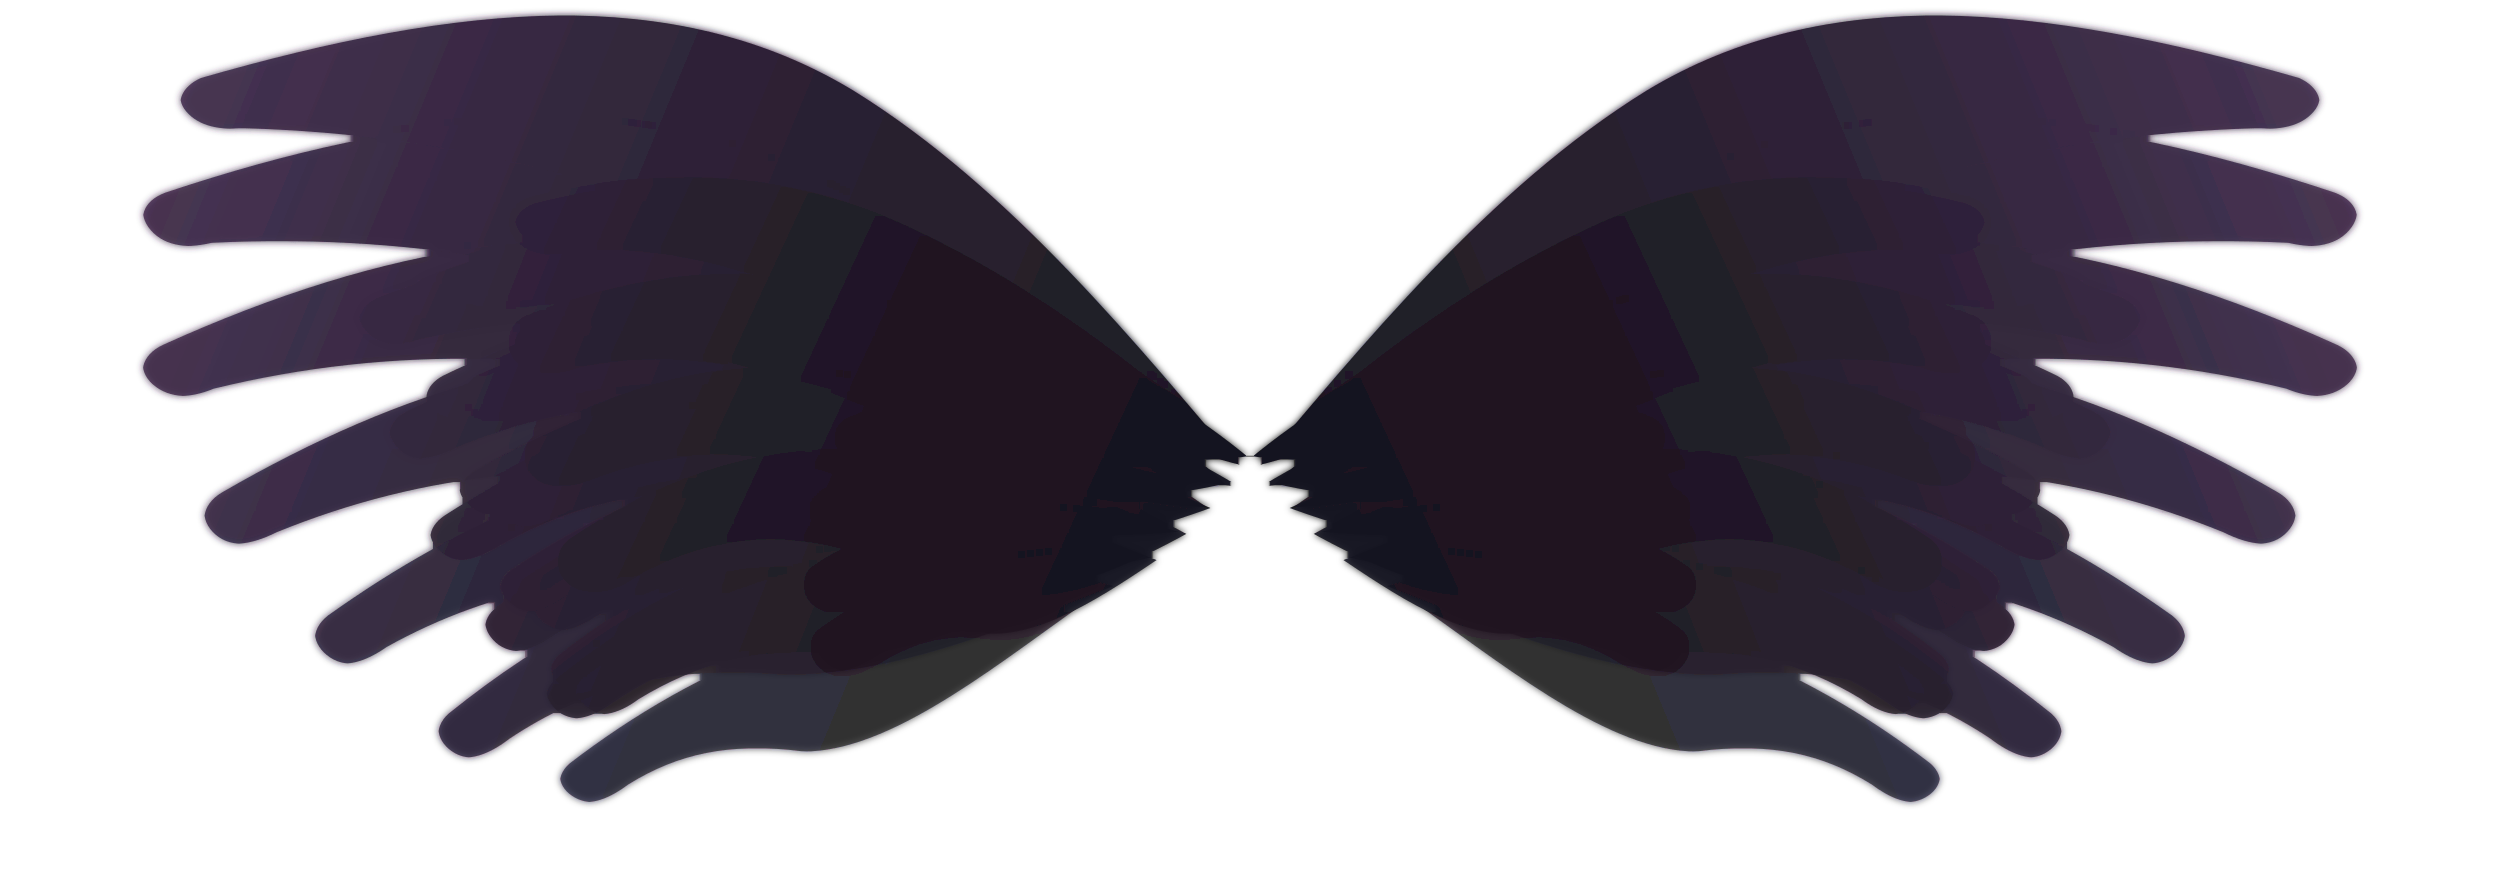
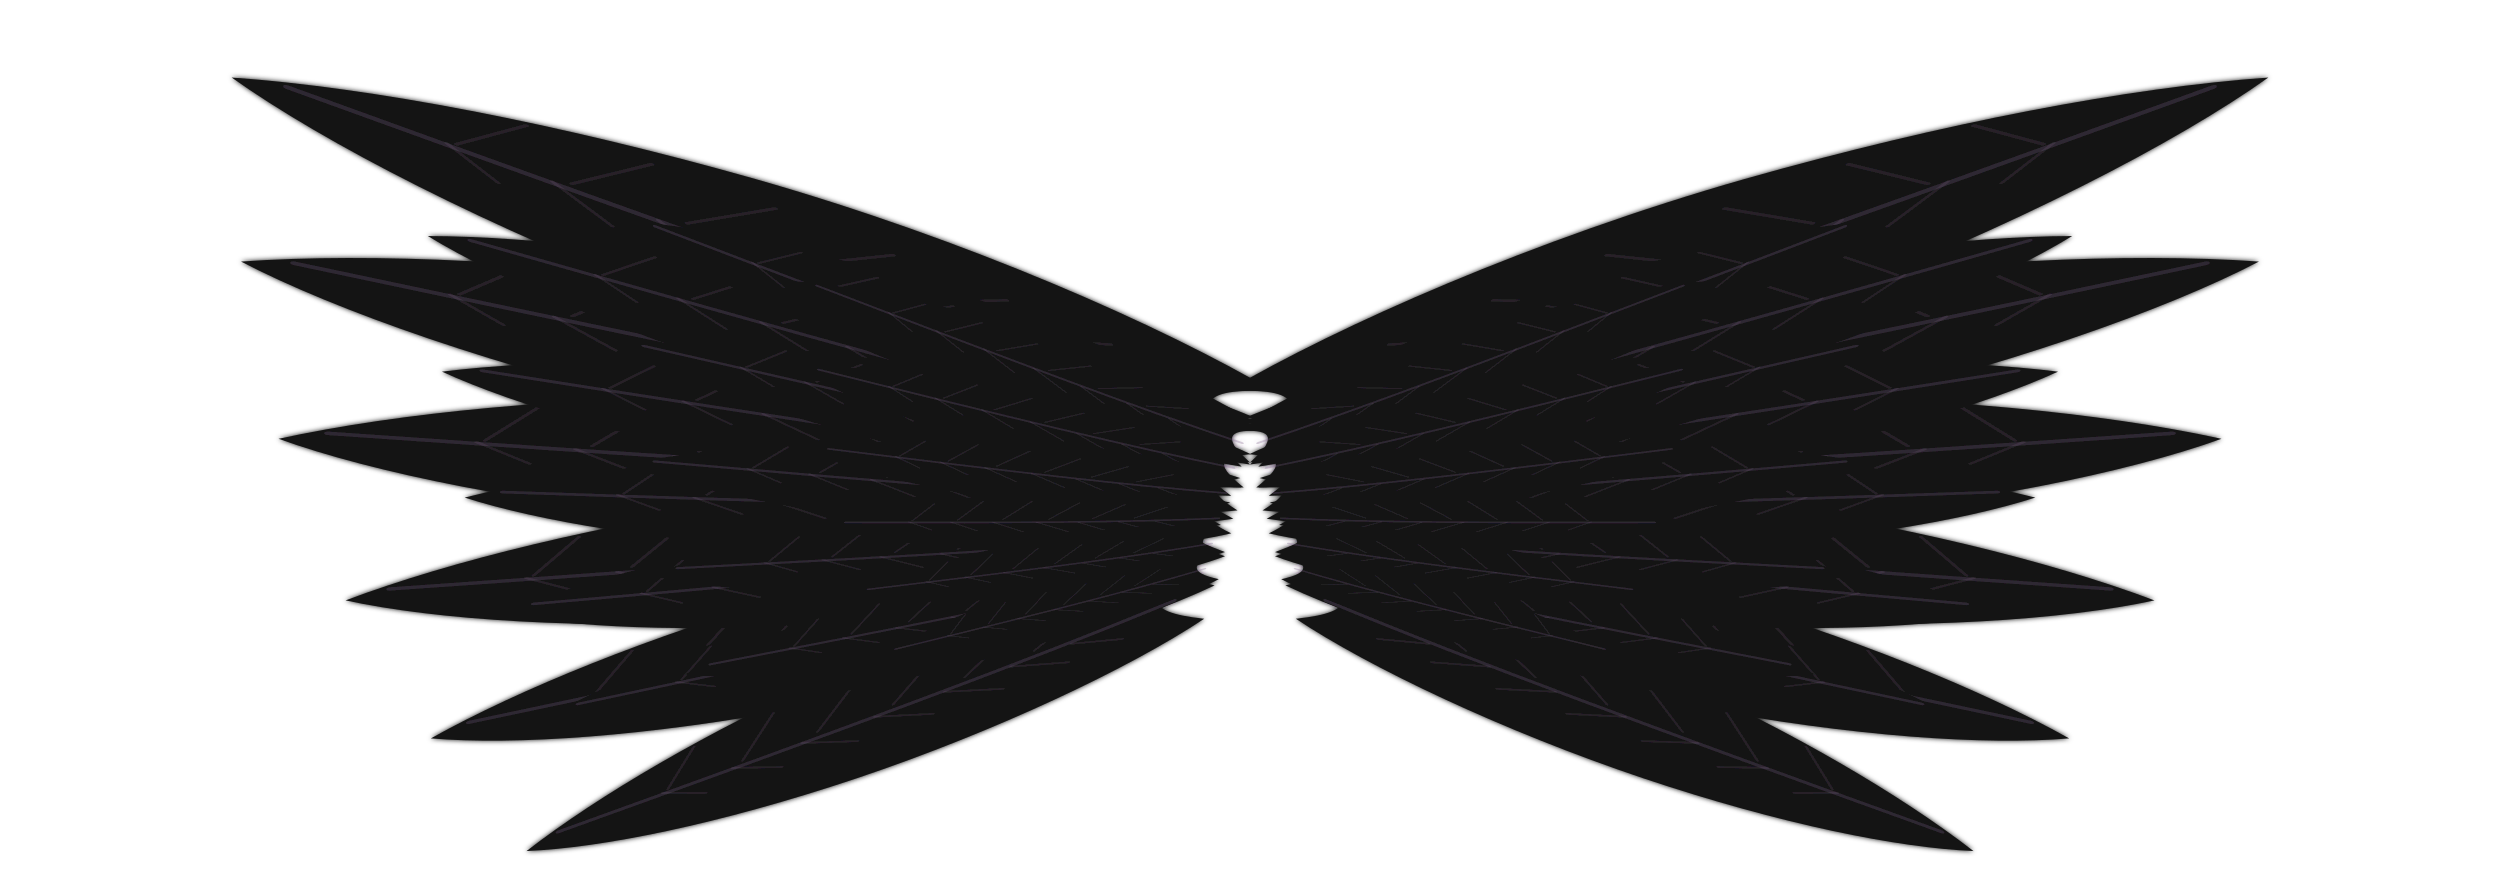
<svg xmlns="http://www.w3.org/2000/svg" viewBox="0 0 1200 430" fill="none">
  <defs>
-     <linearGradient id="f" x1="600" y1="285" x2="80" y2="70" gradientUnits="userSpaceOnUse">
-       <stop stop-color="#09050d" />
-       <stop offset=".22" stop-color="#100817" />
-       <stop offset=".48" stop-color="#180d21" />
-       <stop offset=".66" stop-color="#21132b" />
-       <stop offset=".82" stop-color="#2b1a37" />
-       <stop offset="1" stop-color="#362242" stop-opacity=".9" />
+     <linearGradient id="featherDark" x1="0" y1="0" x2="1" y2="0">
+       <stop stop-color="#050208" />
+       <stop offset=".48" stop-color="#0d0614" />
+       <stop offset=".5" stop-color="#1a0d24" />
+       <stop offset="1" stop-color="#2c1938" />
    </linearGradient>
-     <linearGradient id="m" x1="570" y1="285" x2="165" y2="110" gradientUnits="userSpaceOnUse">
-       <stop stop-color="#07030a" />
-       <stop offset=".22" stop-color="#0c0611" />
-       <stop offset=".48" stop-color="#130a1a" />
-       <stop offset=".66" stop-color="#1a0e23" />
-       <stop offset=".82" stop-color="#22142c" />
-       <stop offset="1" stop-color="#2b1a36" stop-opacity=".88" />
+     <linearGradient id="featherMid" x1="0" y1="0" x2="1" y2="0">
+       <stop stop-color="#0a050f" />
+       <stop offset=".48" stop-color="#171020" />
+       <stop offset=".5" stop-color="#261733" />
+       <stop offset="1" stop-color="#3a2748" />
    </linearGradient>
-     <linearGradient id="m2" x1="575" y1="275" x2="145" y2="105" gradientUnits="userSpaceOnUse">
-       <stop stop-color="#08040c" />
-       <stop offset=".24" stop-color="#0e0714" />
-       <stop offset=".5" stop-color="#160b1e" />
-       <stop offset=".72" stop-color="#1e1028" />
-       <stop offset="1" stop-color="#2d1b39" stop-opacity=".88" />
+     <linearGradient id="featherLight" x1="0" y1="0" x2="1" y2="0">
+       <stop stop-color="#15101b" />
+       <stop offset=".48" stop-color="#251a2d" />
+       <stop offset=".5" stop-color="#392944" />
+       <stop offset="1" stop-color="#4c3958" />
    </linearGradient>
-     <linearGradient id="m3" x1="580" y1="270" x2="125" y2="95" gradientUnits="userSpaceOnUse">
-       <stop stop-color="#0a050e" />
-       <stop offset=".24" stop-color="#110818" />
-       <stop offset=".5" stop-color="#190d22" />
-       <stop offset=".72" stop-color="#22132c" />
-       <stop offset="1" stop-color="#311e3d" stop-opacity=".88" />
-     </linearGradient>
-     <linearGradient id="c" x1="610" y1="285" x2="255" y2="120" gradientUnits="userSpaceOnUse">
-       <stop stop-color="#030105" />
-       <stop offset=".22" stop-color="#060209" />
-       <stop offset=".48" stop-color="#0a040e" />
-       <stop offset=".66" stop-color="#0f0715" />
-       <stop offset=".82" stop-color="#160b1d" />
-       <stop offset="1" stop-color="#1f1129" stop-opacity=".88" />
-     </linearGradient>
-     <filter id="g" x="-15%" y="-25%" width="130%" height="160%">
-       <feMorphology operator="erode" radius="1.15" result="n" />
-       <feGaussianBlur in="n" stdDeviation="1.9" result="b" />
+     <filter id="soft" x="-20%" y="-30%" width="140%" height="170%">
+       <feGaussianBlur stdDeviation="1.3" result="b" />
      <feMerge>
        <feMergeNode in="b" />
-         <feMergeNode in="n" />
+         <feMergeNode in="SourceGraphic" />
      </feMerge>
    </filter>
+     <g id="feather">
+       <path d="M0 0C28 -12 76 -18 124 -12C171 -6 209 9 232 26C203 43 163 55 119 59C72 63 27 52 0 38C13 29 19 21 0 0Z" fill="currentColor" />
+       <path d="M7 19C61 18 119 22 220 30" stroke="#6b4e79" stroke-opacity=".28" stroke-width="2" stroke-linecap="round" />
+       <path d="M43 18L27 8M64 19L46 7M87 20L69 7M111 22L93 9M136 24L119 11M160 26L145 14M184 28L171 17M55 23L36 35M79 24L60 40M104 25L86 44M130 27L113 48M156 28L141 50M182 29L169 49" stroke="#a487b2" stroke-opacity=".12" stroke-width="1.1" stroke-linecap="round" />
+     </g>
  </defs>
-   <g filter="url(#g)" opacity=".92">
-     <g id="L">
-       <path d="M600 226C548 165 487 89 411 42C325 -10 220 0 95 36C86 40 82 48 88 55C94 62 104 64 116 63C220 66 310 91 399 135C480 176 548 215 600 226Z" fill="url(#f)" />
-       <path d="M594 235C535 181 467 119 386 82C299 42 198 51 78 91C67 95 64 104 71 112C78 120 90 121 103 118C201 113 292 132 382 166C467 200 535 231 594 235Z" fill="url(#f)" opacity=".96" />
-       <path d="M585 245C520 200 449 151 367 126C280 100 183 116 77 164C66 169 64 179 72 186C80 193 92 193 104 188C190 167 277 169 369 194C454 216 521 245 585 245Z" fill="url(#f)" opacity=".92" />
-       <path d="M573 256C507 220 436 184 358 172C277 160 193 184 105 235C95 241 94 251 102 258C110 265 122 263 134 257C205 228 280 220 361 236C439 250 509 264 573 256Z" fill="url(#f)" opacity=".88" />
-       <path d="M558 268C495 242 429 220 359 219C289 219 222 247 156 294C147 301 148 311 157 317C166 323 177 319 187 312C239 283 296 273 362 279C430 285 497 283 558 268Z" fill="url(#f)" opacity=".83" />
-       <path d="M540 281C483 265 425 256 367 266C311 276 260 304 214 341C206 348 208 358 217 363C226 368 237 363 246 356C282 332 322 321 371 325C425 328 485 303 540 281Z" fill="url(#f)" opacity=".78" />
-       <path d="M519 293C470 287 423 290 379 306C337 321 302 342 272 365C264 372 267 381 276 385C285 389 295 384 303 378C327 363 352 358 383 362C424 365 474 325 519 293Z" fill="url(#f)" opacity=".72" />
-       <path d="M566 190C520 154 467 126 408 111C345 95 280 103 204 131C195 135 192 143 198 150C204 157 215 157 226 153C286 139 344 144 404 162C462 179 519 195 566 190Z" fill="url(#m3)" opacity=".92" />
-       <path d="M559 207C510 177 456 155 398 145C337 135 277 147 211 179C202 184 201 192 207 198C214 205 224 203 235 198C286 179 338 177 396 190C453 203 509 213 559 207Z" fill="url(#m3)" opacity=".90" />
-       <path d="M549 225C500 201 449 185 394 181C338 176 284 191 226 225C217 231 217 239 225 245C233 251 243 248 253 242C297 220 342 215 394 224C446 233 500 237 549 225Z" fill="url(#m3)" opacity=".88" />
-       <path d="M537 244C489 226 442 217 392 219C342 221 294 239 244 272C236 278 237 286 245 292C253 298 263 294 272 288C310 266 349 258 393 263C439 268 490 259 537 244Z" fill="url(#m3)" opacity=".86" />
-       <path d="M524 262C479 251 436 248 391 255C348 262 308 281 268 312C260 318 262 327 270 332C278 337 288 333 296 327C327 308 359 300 392 303C435 307 481 284 524 262Z" fill="url(#m3)" opacity=".84" />
-       <path d="M558 200C512 166 458 137 397 121C332 104 264 111 181 141C171 145 168 153 174 160C181 168 192 168 204 164C270 149 332 154 394 172C455 190 513 204 558 200Z" fill="url(#m)" opacity=".94" />
-       <path d="M550 215C500 187 446 166 387 157C326 148 264 161 194 196C184 201 183 210 190 217C197 224 208 222 219 217C272 194 326 190 386 203C445 216 501 221 550 215Z" fill="url(#m)" opacity=".92" />
-       <path d="M539 231C489 210 438 196 382 193C326 190 271 208 212 246C203 252 203 261 211 267C219 273 230 270 240 264C284 239 328 232 382 242C438 252 491 244 539 231Z" fill="url(#m)" opacity=".90" />
-       <path d="M526 247C478 233 431 227 381 231C332 235 286 254 237 290C229 296 230 305 238 311C247 317 257 313 266 307C301 284 337 273 382 278C432 283 480 264 526 247Z" fill="url(#m)" opacity=".88" />
-       <path d="M512 263C468 256 425 257 382 266C341 275 303 294 266 324C258 330 260 339 268 344C277 349 287 345 295 339C323 320 350 311 383 314C426 318 470 286 512 263Z" fill="url(#m)" opacity=".85" />
-       <path d="M575 201C527 164 475 134 417 116C356 97 294 102 224 124C215 128 212 136 218 143C224 150 234 150 245 147C300 138 353 145 414 166C470 185 526 204 575 201Z" fill="url(#m2)" opacity=".90" />
-       <path d="M566 218C515 187 463 164 406 152C347 140 289 151 229 178C220 182 219 191 226 197C233 203 243 201 253 197C299 182 349 182 404 196C458 210 515 224 566 218Z" fill="url(#m2)" opacity=".88" />
-       <path d="M555 236C504 212 454 197 400 191C347 185 295 201 243 231C235 236 235 245 242 251C250 257 260 254 269 249C310 230 352 225 400 235C449 245 504 248 555 236Z" fill="url(#m2)" opacity=".86" />
-       <path d="M542 254C493 237 447 229 399 232C351 235 307 252 260 282C252 287 253 296 261 301C269 307 279 303 288 297C323 278 360 270 400 275C446 281 496 269 542 254Z" fill="url(#m2)" opacity=".84" />
-       <path d="M528 271C483 261 440 261 397 269C355 277 316 295 280 323C272 329 274 337 282 342C290 347 300 343 308 337C336 320 365 312 399 315C440 319 486 293 528 271Z" fill="url(#m2)" opacity=".82" />
-       <path d="M581 210C534 168 485 133 430 108C373 83 316 81 256 96C246 99 243 107 249 114C255 121 265 122 276 119C326 116 373 129 421 158C475 185 531 207 581 210Z" fill="url(#c)" />
-       <path d="M570 222C521 187 471 158 416 142C361 126 307 132 254 153C245 157 243 166 249 172C256 179 266 179 276 175C320 166 365 172 412 192C466 212 520 226 570 222Z" fill="url(#c)" opacity=".96" />
-       <path d="M557 235C508 207 459 188 408 180C357 172 308 183 261 208C252 213 251 222 258 228C265 234 275 232 285 228C324 213 365 213 407 228C457 242 509 242 557 235Z" fill="url(#c)" opacity=".92" />
-       <path d="M543 248C496 228 450 217 404 217C358 217 315 233 275 260C267 266 268 275 276 280C284 285 294 282 303 276C336 257 370 253 405 262C451 271 499 263 543 248Z" fill="url(#c)" opacity=".88" />
-       <path d="M603 220C574 196 547 180 517 170C489 161 461 161 434 168C426 170 423 177 428 183C433 189 441 190 450 187C472 186 494 194 516 207C545 221 574 225 603 220Z" fill="url(#c)" />
-       <path d="M596 232C563 212 532 199 500 193C468 187 438 191 410 201C402 204 400 211 405 217C410 223 419 223 428 220C451 217 474 222 498 233C530 244 564 240 596 232Z" fill="url(#c)" opacity=".96" />
-       <path d="M586 244C551 228 519 219 486 217C454 216 424 222 397 236C389 240 388 247 394 253C400 259 409 257 418 253C440 245 462 246 485 257C518 267 553 256 586 244Z" fill="url(#c)" opacity=".92" />
-       <path d="M574 256C540 245 508 241 477 244C446 247 418 256 393 272C385 277 386 285 393 290C400 295 409 292 418 287C438 276 457 275 477 283C508 290 543 273 574 256Z" fill="url(#c)" opacity=".88" />
-       <path d="M560 268C528 262 499 263 470 270C442 276 417 287 395 303C388 308 390 316 397 321C404 326 413 322 421 317C438 306 454 303 470 305C499 310 533 286 560 268Z" fill="url(#c)" opacity=".84" />
-       <g stroke="#5a3a68" stroke-opacity=".10" stroke-width="1" stroke-linecap="round">
-         <path d="M594 223L111 52" />
-         <path d="M586 235L92 105" />
-         <path d="M576 246L94 174" />
-         <path d="M561 258L123 246" />
+   <g filter="url(#soft)" opacity=".92">
+     <g id="L" transform="translate(600 222)">
+       <g color="url(#featherLight)">
+         <use href="#feather" transform="rotate(198) scale(2.25 .95)" />
+         <use href="#feather" transform="translate(-4 12) rotate(190) scale(2.12 .9)" />
+         <use href="#feather" transform="translate(-8 27) rotate(182) scale(1.98 .86)" />
+         <use href="#feather" transform="translate(-12 43) rotate(174) scale(1.82 .81)" />
+         <use href="#feather" transform="translate(-17 59) rotate(166) scale(1.65 .76)" />
+         <use href="#feather" transform="translate(-22 75) rotate(158) scale(1.48 .71)" />
+       </g>
+       <g color="url(#featherMid)">
+         <use href="#feather" transform="translate(-12 6) rotate(194) scale(1.72 .72)" />
+         <use href="#feather" transform="translate(-17 20) rotate(187) scale(1.62 .69)" />
+         <use href="#feather" transform="translate(-22 34) rotate(180) scale(1.53 .66)" />
+         <use href="#feather" transform="translate(-27 48) rotate(173) scale(1.44 .63)" />
+         <use href="#feather" transform="translate(-32 62) rotate(166) scale(1.34 .60)" />
+         <use href="#feather" transform="translate(-4 2) rotate(199) scale(1.38 .58)" />
+         <use href="#feather" transform="translate(-9 16) rotate(191) scale(1.32 .56)" />
+         <use href="#feather" transform="translate(-14 30) rotate(183) scale(1.24 .54)" />
+         <use href="#feather" transform="translate(-19 44) rotate(175) scale(1.16 .52)" />
+         <use href="#feather" transform="translate(-24 58) rotate(167) scale(1.08 .50)" />
+       </g>
+       <g color="url(#featherDark)">
+         <use href="#feather" transform="translate(0 1) rotate(199) scale(1.02 .45)" />
+         <use href="#feather" transform="translate(-3 12) rotate(192) scale(.96 .43)" />
+         <use href="#feather" transform="translate(-6 23) rotate(185) scale(.9 .41)" />
+         <use href="#feather" transform="translate(-9 34) rotate(178) scale(.84 .39)" />
+         <use href="#feather" transform="translate(-12 45) rotate(171) scale(.78 .37)" />
+         <use href="#feather" transform="translate(-15 56) rotate(164) scale(.72 .35)" />
      </g>
    </g>
    <g transform="translate(1200 0) scale(-1 1)">
      <use href="#L" />
    </g>
  </g>
</svg>
